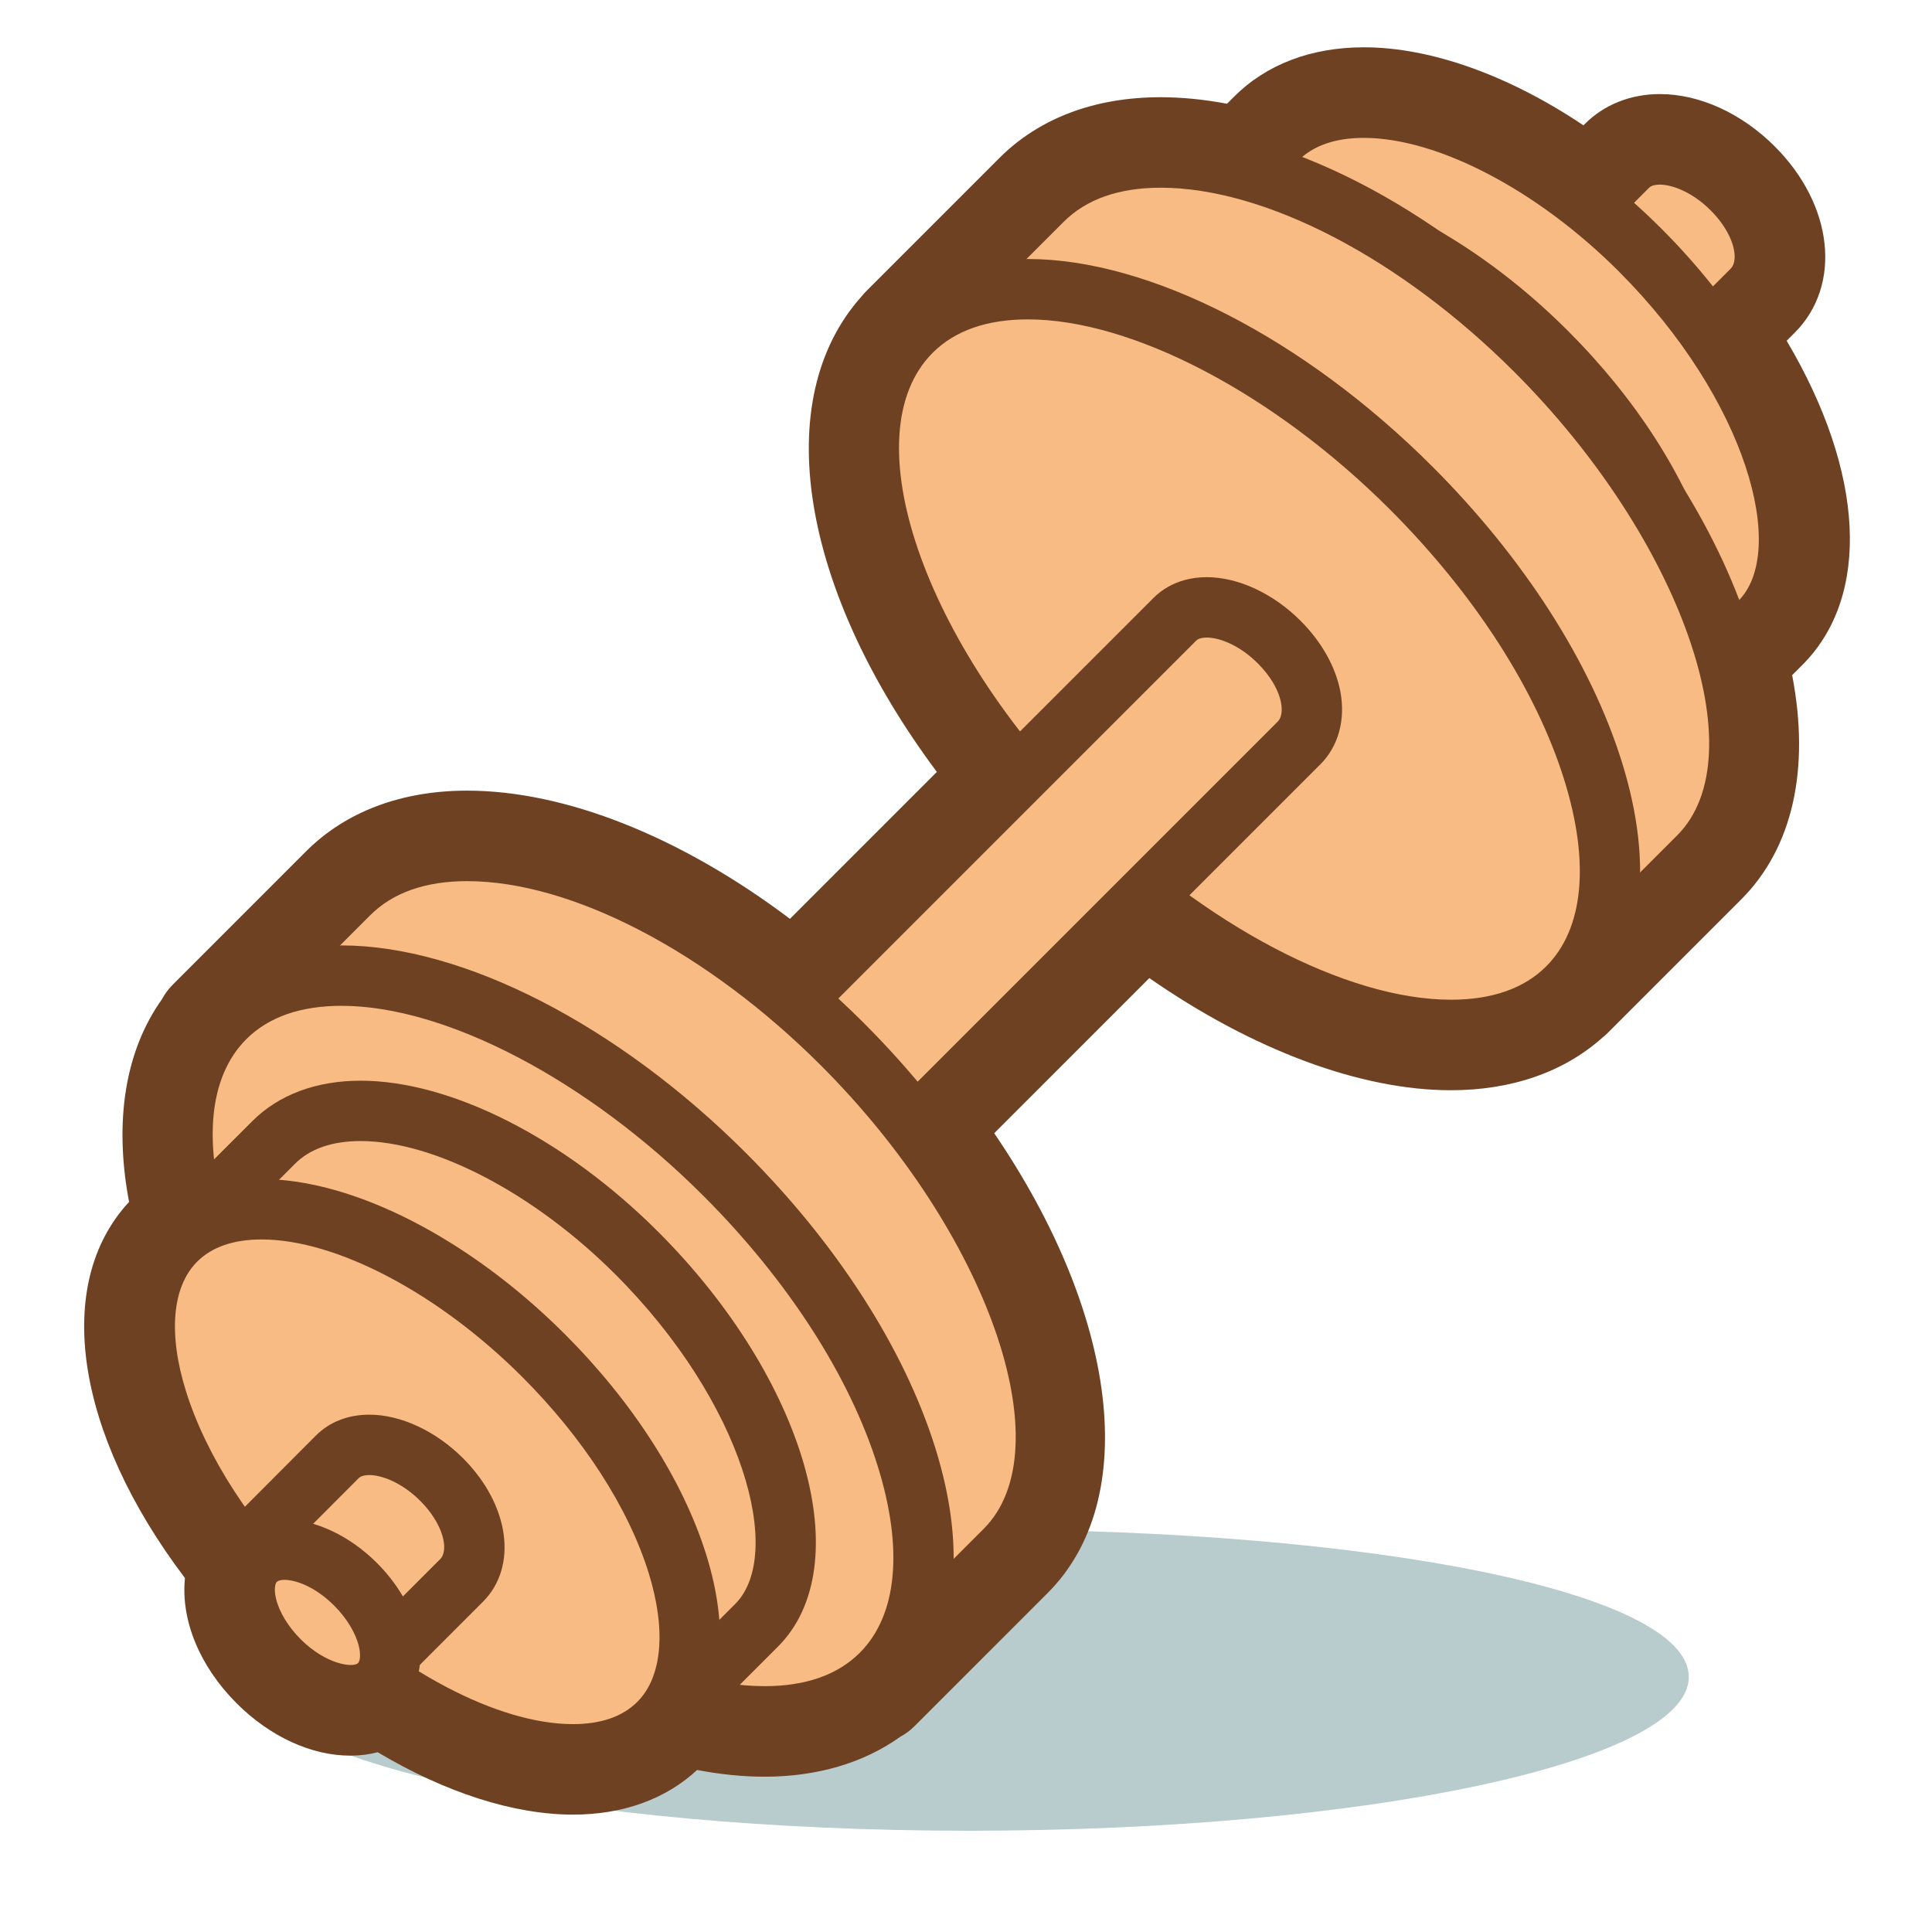
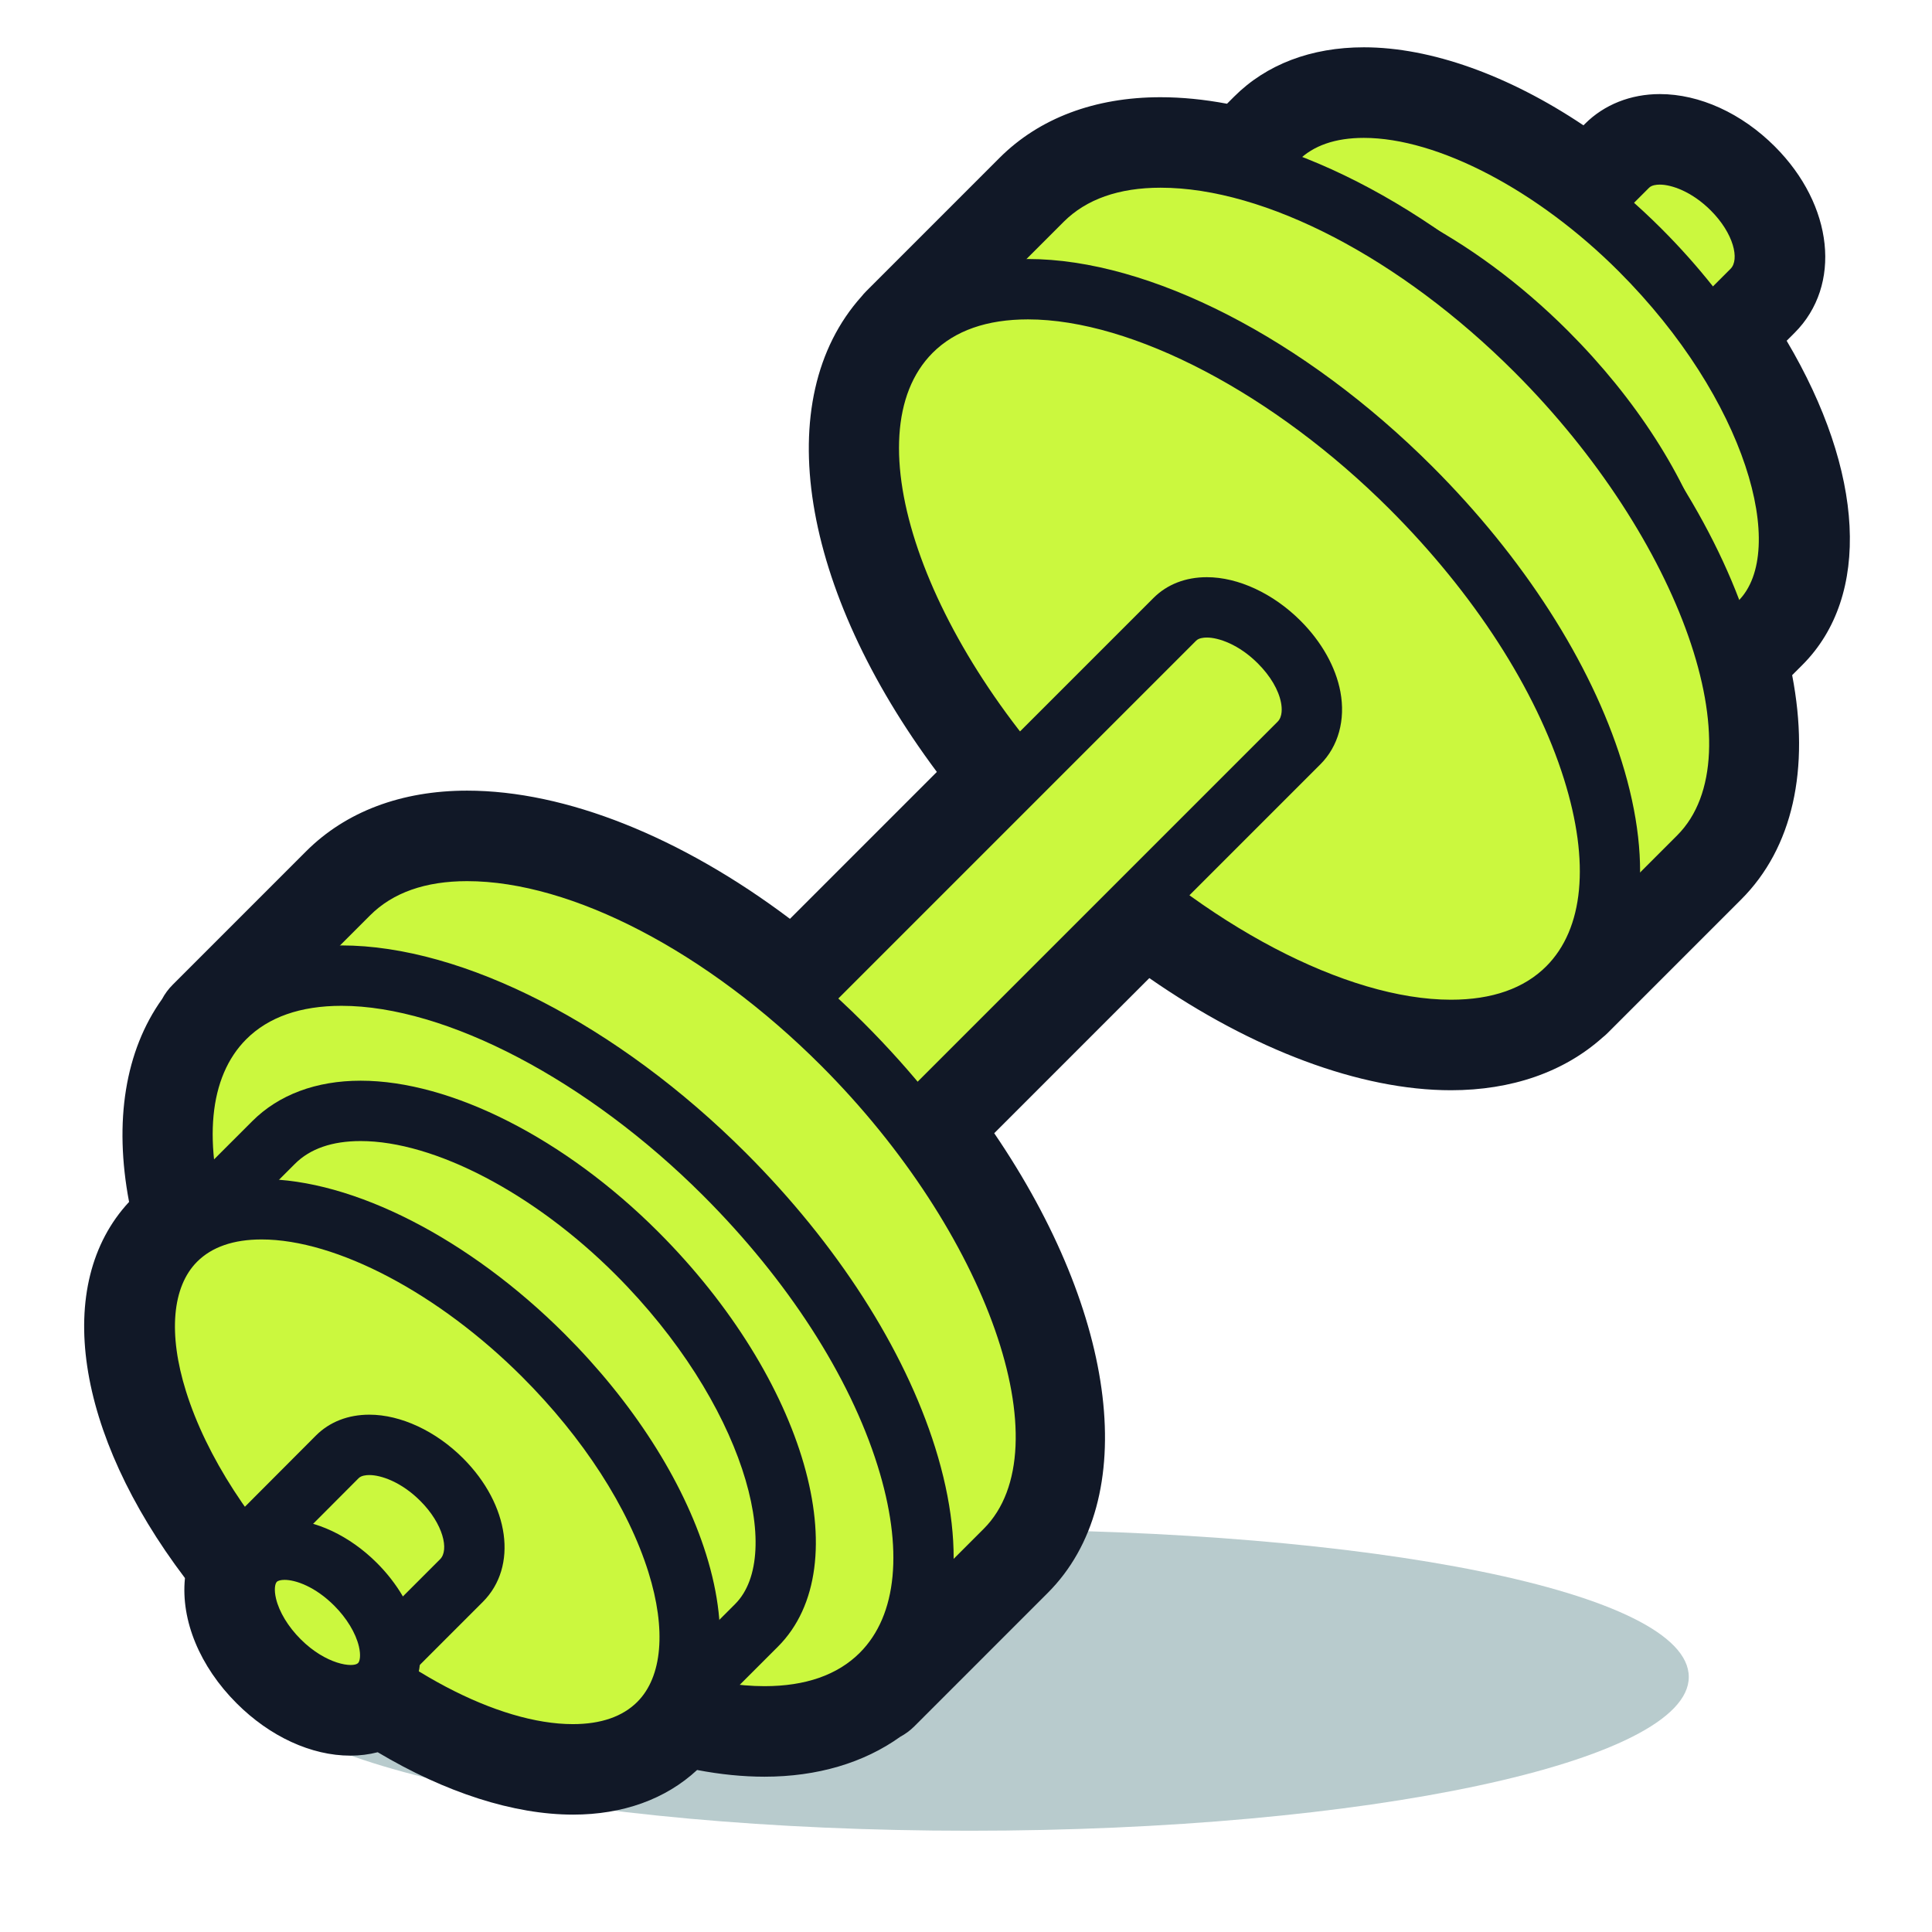
- <svg xmlns="http://www.w3.org/2000/svg" width="800px" height="800px" viewBox="0 0 1024 1024" class="icon" version="1.1">
-   <path d="M862.736 88.2L588.472 362.456l12.528 12.528c2.792 8.792 8.344 17.952 16.368 25.984 8.024 8.016 17.192 13.576 25.976 16.36l10.816 10.824 274.408-274.4c11.944-11.952 8.128-34.88-10.48-53.496-18.624-18.616-43.408-24.008-55.352-12.056z" fill="#F7BB83" />
-   <path d="M654.16 444.152c-4.248 0-8.32-1.688-11.32-4.688l-8.24-8.248c-10.224-3.928-20.016-10.408-28.536-18.928-8.52-8.528-15-18.32-18.936-28.552l-9.96-9.96a16.008 16.008 0 0 1 0-22.632l274.264-274.256c7.216-7.224 17.008-11.04 28.312-11.04 16.632 0 35.192 8.64 49.656 23.104 24.68 24.68 29.184 57.4 10.496 76.112l-274.416 274.4a16.04 16.04 0 0 1-11.32 4.688z m-43.056-81.696l1.208 1.208c1.816 1.816 3.168 4.032 3.936 6.48 2.12 6.68 6.536 13.608 12.44 19.512 5.888 5.888 12.824 10.304 19.488 12.416 2.216 0.704 4.264 1.88 5.976 3.456l263.104-263.088c4.816-4.824 1.696-18.68-10.488-30.864-10.136-10.136-20.888-13.728-27.032-13.728-1.84 0-4.304 0.288-5.688 1.664L611.104 362.456z" fill="#6E4123" />
-   <path d="M676.752 73.824l-52.056 52.056 46.648 46.664c12.272 30.848 34.136 63.864 64.024 93.76 29.896 29.896 62.904 51.752 93.768 64.016l51.504 51.496 52.056-52.056c36.968-36.968 5.872-127.976-63.464-197.312-69.344-69.336-155.528-95.592-192.48-58.624z" fill="#F7BB83" />
-   <path d="M880.632 397.824a15.96 15.96 0 0 1-11.312-4.68l-49.208-49.2c-33.264-13.8-66.408-36.664-96.056-66.312-29.64-29.64-52.504-62.776-66.312-96.048l-44.36-44.376a16 16 0 0 1 0-22.624l52.056-52.056c14.016-14.024 33.88-21.44 57.432-21.44 47.872 0 108.288 30.68 157.672 80.064 78.136 78.136 106.6 176.808 63.464 219.944l-52.056 52.056a16 16 0 0 1-11.32 4.672zM647.32 125.888l35.336 35.352c1.536 1.536 2.752 3.376 3.552 5.4 11.88 29.864 33.36 61.24 60.472 88.36 27.128 27.12 58.504 48.592 88.368 60.464 2.024 0.808 3.856 2.008 5.4 3.552l40.184 40.184 40.744-40.744c26.248-26.248 4.688-106.536-63.464-174.688-42.944-42.944-95.952-70.688-135.048-70.688-15.088 0-26.8 4.056-34.808 12.064l-40.736 40.744z" fill="#6E4123" />
-   <path d="M685.915 320.585a180.976 94.648 44.999 1 0 133.85-133.855 180.976 94.648 44.999 1 0-133.85 133.855Z" fill="#F7BB83" />
-   <path d="M835.336 414.112c-48.44 0-110.024-31.504-160.728-82.208-35.976-35.976-62.552-77.384-74.84-116.616-13.4-42.768-8.496-78.608 13.808-100.904 13.856-13.848 33.488-21.168 56.792-21.168 48.44 0 110.032 31.504 160.736 82.2 35.976 35.976 62.552 77.392 74.84 116.616 13.4 42.776 8.504 78.608-13.808 100.904-13.848 13.856-33.488 21.176-56.8 21.176zM670.36 125.216c-14.84 0-26.336 3.968-34.168 11.792-13.264 13.264-15.416 38.312-5.888 68.712 10.768 34.392 34.536 71.168 66.928 103.552 44.24 44.24 98.456 72.832 138.104 72.832 14.848 0 26.344-3.968 34.168-11.792 13.264-13.264 15.416-38.312 5.888-68.712-10.776-34.384-34.536-71.168-66.928-103.56-44.24-44.232-98.448-72.824-138.104-72.824z" fill="#6E4123" />
-   <path d="M552.44 106.264l-70.736 70.744 63.416 63.416c16.664 41.936 46.376 86.8 86.992 127.416 40.616 40.624 85.488 70.328 127.424 87l69.976 69.984 70.744-70.744c50.232-50.248 8-173.912-86.224-268.144-94.24-94.24-211.352-129.92-261.592-79.672z" fill="#F7BB83" />
-   <path d="M829.512 540.816a16 16 0 0 1-11.312-4.688l-67.672-67.672c-44.872-18.408-89.664-49.232-129.728-89.304-40.08-40.08-70.896-84.864-89.296-129.72l-61.112-61.112a16 16 0 0 1 0-22.624l70.736-70.744c17.968-17.968 43.56-27.464 74-27.464 63.584 0 144.136 41.048 210.208 107.128 103.928 103.928 142.608 234.368 86.224 290.768l-70.744 70.744a15.976 15.976 0 0 1-11.304 4.688zM504.328 177.008l52.104 52.104c1.536 1.536 2.752 3.376 3.552 5.4 16.408 41.28 46.04 84.608 83.44 122.016 37.392 37.392 80.728 67.032 122.016 83.44 2.032 0.808 3.864 2.008 5.408 3.552l58.664 58.664 59.432-59.424c42.416-42.432 2.128-157.16-86.224-245.52-60.296-60.296-132.168-97.752-187.584-97.752-22.088 0-39.376 6.088-51.376 18.088l-59.432 59.432z" fill="#6E4123" />
+ <svg xmlns="http://www.w3.org/2000/svg" class="icon" viewBox="0 0 1024 1024" stroke="none" version="1.1">
+   <path d="M862.736 88.2L588.472 362.456l12.528 12.528c2.792 8.792 8.344 17.952 16.368 25.984 8.024 8.016 17.192 13.576 25.976 16.36l10.816 10.824 274.408-274.4c11.944-11.952 8.128-34.88-10.48-53.496-18.624-18.616-43.408-24.008-55.352-12.056z" fill="#cbf83e" />
+   <path d="M654.16 444.152c-4.248 0-8.32-1.688-11.32-4.688l-8.24-8.248c-10.224-3.928-20.016-10.408-28.536-18.928-8.52-8.528-15-18.32-18.936-28.552l-9.96-9.96a16.008 16.008 0 0 1 0-22.632l274.264-274.256c7.216-7.224 17.008-11.04 28.312-11.04 16.632 0 35.192 8.64 49.656 23.104 24.68 24.68 29.184 57.4 10.496 76.112l-274.416 274.4a16.04 16.04 0 0 1-11.32 4.688z m-43.056-81.696l1.208 1.208c1.816 1.816 3.168 4.032 3.936 6.48 2.12 6.68 6.536 13.608 12.44 19.512 5.888 5.888 12.824 10.304 19.488 12.416 2.216 0.704 4.264 1.88 5.976 3.456l263.104-263.088c4.816-4.824 1.696-18.68-10.488-30.864-10.136-10.136-20.888-13.728-27.032-13.728-1.84 0-4.304 0.288-5.688 1.664L611.104 362.456z" fill="#111827" />
+   <path d="M676.752 73.824l-52.056 52.056 46.648 46.664c12.272 30.848 34.136 63.864 64.024 93.76 29.896 29.896 62.904 51.752 93.768 64.016l51.504 51.496 52.056-52.056c36.968-36.968 5.872-127.976-63.464-197.312-69.344-69.336-155.528-95.592-192.48-58.624z" fill="#cbf83e" />
+   <path d="M880.632 397.824a15.96 15.96 0 0 1-11.312-4.68l-49.208-49.2c-33.264-13.8-66.408-36.664-96.056-66.312-29.64-29.64-52.504-62.776-66.312-96.048l-44.36-44.376a16 16 0 0 1 0-22.624l52.056-52.056c14.016-14.024 33.88-21.44 57.432-21.44 47.872 0 108.288 30.68 157.672 80.064 78.136 78.136 106.6 176.808 63.464 219.944l-52.056 52.056a16 16 0 0 1-11.32 4.672zM647.32 125.888l35.336 35.352c1.536 1.536 2.752 3.376 3.552 5.4 11.88 29.864 33.36 61.24 60.472 88.36 27.128 27.12 58.504 48.592 88.368 60.464 2.024 0.808 3.856 2.008 5.4 3.552l40.184 40.184 40.744-40.744c26.248-26.248 4.688-106.536-63.464-174.688-42.944-42.944-95.952-70.688-135.048-70.688-15.088 0-26.8 4.056-34.808 12.064l-40.736 40.744z" fill="#111827" />
+   <path d="M685.915 320.585a180.976 94.648 44.999 1 0 133.85-133.855 180.976 94.648 44.999 1 0-133.85 133.855Z" fill="#cbf83e" />
+   <path d="M835.336 414.112c-48.44 0-110.024-31.504-160.728-82.208-35.976-35.976-62.552-77.384-74.84-116.616-13.4-42.768-8.496-78.608 13.808-100.904 13.856-13.848 33.488-21.168 56.792-21.168 48.44 0 110.032 31.504 160.736 82.2 35.976 35.976 62.552 77.392 74.84 116.616 13.4 42.776 8.504 78.608-13.808 100.904-13.848 13.856-33.488 21.176-56.8 21.176zM670.36 125.216c-14.84 0-26.336 3.968-34.168 11.792-13.264 13.264-15.416 38.312-5.888 68.712 10.768 34.392 34.536 71.168 66.928 103.552 44.24 44.24 98.456 72.832 138.104 72.832 14.848 0 26.344-3.968 34.168-11.792 13.264-13.264 15.416-38.312 5.888-68.712-10.776-34.384-34.536-71.168-66.928-103.56-44.24-44.232-98.448-72.824-138.104-72.824z" fill="#111827" />
+   <path d="M552.44 106.264l-70.736 70.744 63.416 63.416c16.664 41.936 46.376 86.8 86.992 127.416 40.616 40.624 85.488 70.328 127.424 87l69.976 69.984 70.744-70.744c50.232-50.248 8-173.912-86.224-268.144-94.24-94.24-211.352-129.92-261.592-79.672z" fill="#cbf83e" />
+   <path d="M829.512 540.816a16 16 0 0 1-11.312-4.688l-67.672-67.672c-44.872-18.408-89.664-49.232-129.728-89.304-40.08-40.08-70.896-84.864-89.296-129.72l-61.112-61.112a16 16 0 0 1 0-22.624l70.736-70.744c17.968-17.968 43.56-27.464 74-27.464 63.584 0 144.136 41.048 210.208 107.128 103.928 103.928 142.608 234.368 86.224 290.768l-70.744 70.744a15.976 15.976 0 0 1-11.304 4.688zM504.328 177.008l52.104 52.104c1.536 1.536 2.752 3.376 3.552 5.4 16.408 41.28 46.04 84.608 83.44 122.016 37.392 37.392 80.728 67.032 122.016 83.44 2.032 0.808 3.864 2.008 5.408 3.552l58.664 58.664 59.432-59.424c42.416-42.432 2.128-157.16-86.224-245.52-60.296-60.296-132.168-97.752-187.584-97.752-22.088 0-39.376 6.088-51.376 18.088l-59.432 59.432z" fill="#111827" />
  <path d="M895.088 888.832c0 45.008-170.744 81.496-381.344 81.496-210.608 0-381.336-36.488-381.336-81.496 0-45.008 173.392-78.168 384-78.168 210.6 0.008 378.68 33.16 378.68 78.168z" fill="#B8CBCD" />
-   <path d="M565.975 440.536a245.944 128.632 44.999 1 0 181.91-181.916 245.944 128.632 44.999 1 0-181.91 181.916Z" fill="#F7BB83" />
-   <path d="M769.04 561.872c-64.36 0-146.504-42.16-214.376-110.024C450.8 347.984 414.368 221.704 471.712 164.36c17.72-17.712 43-27.08 73.128-27.08 64.36 0 146.504 42.16 214.368 110.024 48.248 48.248 83.864 103.696 100.288 156.144 17.536 55.984 11.384 102.64-17.336 131.344-17.72 17.72-43 27.08-73.12 27.08zM544.84 169.28c-21.76 0-38.744 5.96-50.496 17.704-43.168 43.168-5.176 154.096 82.952 242.232 61.152 61.144 136.416 100.656 191.752 100.656 21.752 0 38.744-5.96 50.496-17.704 19.88-19.88 23.224-55.096 9.432-99.16-14.912-47.608-47.72-98.416-92.384-143.08-61.16-61.136-136.416-100.648-191.752-100.648z" fill="#6E4123" />
-   <path d="M622.656 328.272L348.4 602.528l12.528 12.528c2.792 8.792 8.344 17.96 16.368 25.984 8.016 8.016 17.192 13.576 25.976 16.36l10.816 10.816 274.4-274.4c11.952-11.952 8.128-34.88-10.48-53.488-18.616-18.616-43.4-24.008-55.352-12.056z" fill="#F7BB83" />
-   <path d="M414.088 684.216a16 16 0 0 1-11.312-4.688l-8.256-8.248c-10.232-3.936-20.032-10.424-28.536-18.928-8.52-8.512-15.008-18.312-18.936-28.552l-9.96-9.96a16 16 0 0 1 0-22.624L611.344 316.96c7.224-7.224 17.016-11.04 28.312-11.04 16.632 0 35.192 8.64 49.664 23.104 11.168 11.168 18.664 24.52 21.112 37.608 2.8 14.92-1.08 28.96-10.632 38.504l-274.4 274.392a16 16 0 0 1-11.312 4.688z m-43.056-81.688l1.208 1.216a16 16 0 0 1 3.936 6.472c2.12 6.68 6.536 13.616 12.432 19.512 5.896 5.888 12.824 10.304 19.504 12.424 2.216 0.704 4.256 1.88 5.968 3.448l263.096-263.096c2.696-2.696 2.288-7.416 1.808-9.992-1.272-6.808-5.64-14.224-12.28-20.872-10.136-10.136-20.896-13.728-27.04-13.728-1.832 0-4.304 0.288-5.688 1.664L371.032 602.528z" fill="#6E4123" />
-   <path d="M184.896 473.8l-70.736 70.744 63.416 63.416c16.672 41.936 46.376 86.8 87 127.424 40.624 40.624 85.488 70.32 127.424 86.992l69.976 69.976 70.744-70.744c50.232-50.24 8.008-173.904-86.232-268.144-94.248-94.224-211.344-129.904-261.592-79.664z" fill="#F7BB83" />
-   <path d="M461.968 908.36a16 16 0 0 1-11.312-4.688l-67.672-67.672c-44.872-18.416-89.664-49.24-129.72-89.296-40.072-40.072-70.896-84.864-89.304-129.728l-61.112-61.112a16 16 0 0 1 0-22.624l70.736-70.744c17.968-17.968 43.552-27.456 74-27.456 63.584 0 144.128 41.048 210.208 107.128 103.936 103.928 142.624 234.368 86.232 290.768l-70.744 70.744a16.032 16.032 0 0 1-11.312 4.68zM136.784 544.544l52.104 52.104c1.544 1.536 2.752 3.376 3.552 5.4 16.416 41.288 46.048 84.624 83.448 122.024 37.384 37.384 80.72 67.016 122.016 83.44 2.024 0.808 3.864 2.016 5.4 3.552l58.664 58.656 59.432-59.432c42.424-42.432 2.128-157.152-86.232-245.512-60.296-60.296-132.176-97.752-187.584-97.752-22.088 0-39.376 6.088-51.376 18.088l-59.424 59.432z" fill="#6E4123" />
-   <path d="M202.15 804.371a245.936 128.632 44.999 1 0 181.91-181.916 245.936 128.632 44.999 1 0-181.91 181.916Z" fill="#F7BB83" />
-   <path d="M405.216 925.696c-64.36 0-146.504-42.168-214.36-110.032-48.248-48.24-83.864-103.696-100.296-156.144-17.536-55.992-11.376-102.632 17.336-131.344 17.712-17.712 43-27.08 73.112-27.08 64.36 0 146.504 42.16 214.368 110.024 48.248 48.248 83.864 103.696 100.296 156.144 17.528 55.992 11.376 102.632-17.344 131.352-17.712 17.712-42.992 27.08-73.112 27.08zM181.016 533.104c-21.752 0-38.736 5.96-50.488 17.704-19.88 19.88-23.232 55.096-9.432 99.16 14.912 47.6 47.72 98.416 92.384 143.08 61.144 61.144 136.4 100.656 191.736 100.656 21.752 0 38.744-5.96 50.496-17.704 19.88-19.88 23.224-55.096 9.424-99.16-14.912-47.608-47.72-98.416-92.376-143.08-61.152-61.152-136.408-100.656-191.744-100.656z" fill="#6E4123" />
-   <path d="M145.032 605.552L92.968 657.6l46.664 46.664c12.272 30.864 34.128 63.872 64.016 93.76 29.888 29.888 62.904 51.752 93.768 64.016l51.488 51.496 52.064-52.048c36.968-36.968 5.88-127.968-63.464-197.312-69.328-69.344-155.512-95.592-192.472-58.624z" fill="#F7BB83" />
-   <path d="M348.904 929.536a15.92 15.92 0 0 1-11.312-4.688l-49.2-49.2c-33.264-13.792-66.416-36.664-96.056-66.312-29.648-29.64-52.512-62.784-66.312-96.048l-44.368-44.376a16 16 0 0 1 0-22.632l52.064-52.048c14.024-14.024 33.88-21.44 57.432-21.44 47.872 0 108.288 30.68 157.672 80.064 78.136 78.128 106.6 176.792 63.464 219.936l-52.064 52.056a15.968 15.968 0 0 1-11.32 4.688zM115.6 657.6l35.344 35.352c1.544 1.536 2.752 3.376 3.552 5.4 11.872 29.856 33.344 61.24 60.464 88.36 27.12 27.12 58.504 48.592 88.36 60.464 2.024 0.808 3.864 2.008 5.4 3.552l40.176 40.176 40.752-40.744c26.248-26.248 4.688-106.536-63.464-174.68-42.944-42.944-95.952-70.696-135.04-70.696-15.088 0-26.8 4.056-34.808 12.064L115.6 657.6z" fill="#6E4123" />
-   <path d="M154.206 852.3a180.976 94.648 44.999 1 0 133.85-133.855 180.976 94.648 44.999 1 0-133.85 133.855Z" fill="#F7BB83" />
-   <path d="M303.624 945.824c-48.44 0-110.024-31.504-160.728-82.208-35.976-35.976-62.56-77.384-74.84-116.616-13.4-42.776-8.496-78.608 13.808-100.904 13.848-13.848 33.48-21.168 56.792-21.168 48.44 0 110.024 31.504 160.728 82.208 35.984 35.976 62.56 77.392 74.848 116.616 13.4 42.776 8.496 78.608-13.808 100.904-13.856 13.848-33.496 21.168-56.8 21.168zM138.648 656.936c-14.848 0-26.344 3.968-34.168 11.792-13.264 13.264-15.416 38.312-5.888 68.712 10.768 34.384 34.536 71.168 66.928 103.552 44.248 44.24 98.456 72.832 138.104 72.832 14.848 0 26.336-3.968 34.168-11.792 13.272-13.272 15.416-38.312 5.896-68.712-10.776-34.384-34.544-71.168-66.936-103.56-44.248-44.24-98.456-72.824-138.104-72.824z" fill="#6E4123" />
-   <path d="M178.768 772.16l-54.36 54.504 9.672 15.232c2.776 8.792 8.336 17.968 16.36 25.984 8.016 8.024 17.184 13.576 25.984 16.36l10.816 10.816 57.36-57.36c11.944-11.952 8.12-34.88-10.488-53.488-18.616-18.6-43.384-24-55.344-12.048z" fill="#F7BB83" />
-   <path d="M187.24 911.072a15.92 15.92 0 0 1-11.312-4.688l-8.248-8.248c-10.232-3.928-20.032-10.408-28.552-18.928-9.024-9.024-15.776-19.488-19.608-30.368l-8.624-13.592a16 16 0 0 1 2.184-19.872l54.36-54.504c7.24-7.24 17.032-11.064 28.336-11.064 16.624 0 35.184 8.64 49.656 23.104 24.68 24.68 29.192 57.4 10.488 76.112l-57.36 57.36a16 16 0 0 1-11.32 4.688z m-42.464-82.168l2.808 4.424c0.744 1.168 1.336 2.44 1.752 3.76 2.104 6.664 6.512 13.584 12.416 19.488 5.896 5.896 12.824 10.312 19.496 12.424 2.224 0.704 4.264 1.88 5.976 3.456l46.056-46.056c4.816-4.816 1.696-18.68-10.488-30.864-10.136-10.136-20.896-13.728-27.024-13.728-1.832 0-4.312 0.288-5.696 1.672l-45.296 45.424z" fill="#6E4123" />
-   <path d="M148.033 880.153a46.448 28.584 44.999 1 0 40.423-40.425 46.448 28.584 44.999 1 0-40.423 40.425Z" fill="#F7BB83" />
-   <path d="M185.672 914.512c-16.216 0-34.512-8.616-48.944-23.048-10.832-10.832-18.496-23.88-21.56-36.744-3.664-15.4-0.416-29.592 8.928-38.936 6.816-6.816 16.064-10.416 26.752-10.416 16.208 0 34.504 8.616 48.936 23.048 10.832 10.832 18.496 23.888 21.56 36.752 3.664 15.4 0.416 29.6-8.928 38.936-6.816 6.808-16.064 10.408-26.744 10.408z m-34.824-77.152c-1.928 0-3.472 0.392-4.128 1.048-0.992 0.984-1.544 4.192-0.424 8.888 1.68 7.072 6.448 14.92 13.056 21.528 13.424 13.432 27.8 15.256 30.432 12.64 0.984-0.984 1.544-4.192 0.424-8.888-1.688-7.072-6.448-14.928-13.056-21.536-10.088-10.096-20.472-13.68-26.304-13.68z" fill="#6E4123" />
-   <path d="M722.872 57.072c34.584 0 78.48 18.352 119.616 51.376l20.248-20.248c4.304-4.304 10.256-6.352 17-6.352 11.984 0 26.424 6.496 38.344 18.416 18.608 18.608 22.432 41.536 10.48 53.496l-22.504 22.512c42.168 59.928 56.168 123.968 26.632 153.504l-18.008 18.008c12.192 44.312 8.744 83.12-14.432 106.296l-69.368 69.368-0.04 0.04-0.04 0.04-1.296 1.296-0.064-0.064c-15.104 14.288-36.008 21.072-60.44 21.072-46.776 0-106.464-24.88-162.944-69.592l-121.04 121.048c66.208 85.696 90.424 181.584 47.688 224.328l-65.68 65.688v0.008l-5.048 5.048-0.28-0.28c-14.704 11.912-34.112 17.592-56.464 17.592-14.2 0-29.592-2.288-45.72-6.736l-10.36 10.36-0.032 0.04a0.176 0.176 0 0 0-0.04 0.032l-0.152 0.16-0.016-0.016c-11.144 11.024-26.8 16.24-45.16 16.24-29.48 0-65.936-13.456-101.912-37.968-0.272 0.312-0.424 0.696-0.712 0.992-3.88 3.88-9.272 5.728-15.432 5.728-11.56 0-25.792-6.528-37.624-18.36-13.48-13.472-20.024-30.016-17.952-42.224l-0.416-9.584-1.64-5.448C77.488 759.08 61.28 689.68 92.992 657.624l-0.024-0.024 10.6-10.6c-11.432-41.512-8.616-78.136 10.864-102.176l-0.28-0.28 70.736-70.744c15.44-15.44 37.2-22.768 62.664-22.76 50.072 0 114.496 28.312 173.456 78.872L539.36 411.568c-75.128-88.904-101.056-188.584-57.6-234.504l-0.056-0.056 1.168-1.168 0.152-0.168 0.168-0.152 69.248-69.256c15.432-15.432 37.176-22.744 62.632-22.744 14.128 0 29.4 2.248 45.368 6.616l16.312-16.312c11.36-11.36 27.368-16.752 46.12-16.752m0-32c-27.888 0-51.664 9.04-68.752 26.136l-3.776 3.776c-12.192-2.296-24-3.456-35.272-3.456-34.768 0-64.256 11.104-85.264 32.112l-68.88 68.888-0.336 0.328-0.76 0.776-0.76 0.76a31.36 31.36 0 0 0-2.4 2.688c-49.016 54.648-32.352 155.224 39.88 252.056l-77.864 77.864c-57.696-43.448-118.872-67.944-171.128-67.944-34.776 0-64.264 11.112-85.296 32.136l-70.736 70.744a31.84 31.84 0 0 0-5.624 7.584c-19.552 27.36-25.592 64.84-17.488 107.52-40.432 43.504-28.592 122.504 29.592 199.344l0.008 0.216c-2.216 22.176 7.832 46.632 27.416 66.2 17.616 17.616 39.576 27.728 60.248 27.728 5.016 0 9.888-0.616 14.512-1.808 35.952 21.424 72.176 33.064 103.544 33.064 26.384 0 49.048-8.168 65.744-23.656 12.384 2.368 24.344 3.56 35.744 3.56 27.88 0 52.624-7.312 71.984-21.2 2.656-1.424 5.152-3.248 7.392-5.48l5.048-5.048 0.128-0.128 65.56-65.568c49.52-49.52 37.272-147.248-28.376-243.64l82.208-82.216c54.728 38.024 111.84 59.44 159.832 59.44 32.168 0 59.864-9.624 80.296-27.864 0.968-0.768 1.904-1.592 2.8-2.488l1.272-1.272 0.4-0.4 69.104-69.104c27.264-27.264 36.616-69.016 27.008-118.872l5.432-5.432c36.6-36.608 32.816-102.32-8.344-171.8l4.224-4.224c25.152-25.168 20.64-67.616-10.488-98.744-17.656-17.656-39.88-27.784-60.968-27.784-15.416 0-29.488 5.584-39.632 15.728l-0.832 0.84c-39.592-26.52-80.92-41.36-116.4-41.36z" fill="#6E4123" />
+   <path d="M565.975 440.536a245.944 128.632 44.999 1 0 181.91-181.916 245.944 128.632 44.999 1 0-181.91 181.916Z" fill="#cbf83e" />
+   <path d="M769.04 561.872c-64.36 0-146.504-42.16-214.376-110.024C450.8 347.984 414.368 221.704 471.712 164.36c17.72-17.712 43-27.08 73.128-27.08 64.36 0 146.504 42.16 214.368 110.024 48.248 48.248 83.864 103.696 100.288 156.144 17.536 55.984 11.384 102.64-17.336 131.344-17.72 17.72-43 27.08-73.12 27.08zM544.84 169.28c-21.76 0-38.744 5.96-50.496 17.704-43.168 43.168-5.176 154.096 82.952 242.232 61.152 61.144 136.416 100.656 191.752 100.656 21.752 0 38.744-5.96 50.496-17.704 19.88-19.88 23.224-55.096 9.432-99.16-14.912-47.608-47.72-98.416-92.384-143.08-61.16-61.136-136.416-100.648-191.752-100.648z" fill="#111827" />
+   <path d="M622.656 328.272L348.4 602.528l12.528 12.528c2.792 8.792 8.344 17.96 16.368 25.984 8.016 8.016 17.192 13.576 25.976 16.36l10.816 10.816 274.4-274.4c11.952-11.952 8.128-34.88-10.48-53.488-18.616-18.616-43.4-24.008-55.352-12.056z" fill="#cbf83e" />
+   <path d="M414.088 684.216a16 16 0 0 1-11.312-4.688l-8.256-8.248c-10.232-3.936-20.032-10.424-28.536-18.928-8.52-8.512-15.008-18.312-18.936-28.552l-9.96-9.96a16 16 0 0 1 0-22.624L611.344 316.96c7.224-7.224 17.016-11.04 28.312-11.04 16.632 0 35.192 8.64 49.664 23.104 11.168 11.168 18.664 24.52 21.112 37.608 2.8 14.92-1.08 28.96-10.632 38.504l-274.4 274.392a16 16 0 0 1-11.312 4.688z m-43.056-81.688l1.208 1.216a16 16 0 0 1 3.936 6.472c2.12 6.68 6.536 13.616 12.432 19.512 5.896 5.888 12.824 10.304 19.504 12.424 2.216 0.704 4.256 1.88 5.968 3.448l263.096-263.096c2.696-2.696 2.288-7.416 1.808-9.992-1.272-6.808-5.64-14.224-12.28-20.872-10.136-10.136-20.896-13.728-27.04-13.728-1.832 0-4.304 0.288-5.688 1.664L371.032 602.528z" fill="#111827" />
+   <path d="M184.896 473.8l-70.736 70.744 63.416 63.416c16.672 41.936 46.376 86.8 87 127.424 40.624 40.624 85.488 70.32 127.424 86.992l69.976 69.976 70.744-70.744c50.232-50.24 8.008-173.904-86.232-268.144-94.248-94.224-211.344-129.904-261.592-79.664z" fill="#cbf83e" />
+   <path d="M461.968 908.36a16 16 0 0 1-11.312-4.688l-67.672-67.672c-44.872-18.416-89.664-49.24-129.72-89.296-40.072-40.072-70.896-84.864-89.304-129.728l-61.112-61.112a16 16 0 0 1 0-22.624l70.736-70.744c17.968-17.968 43.552-27.456 74-27.456 63.584 0 144.128 41.048 210.208 107.128 103.936 103.928 142.624 234.368 86.232 290.768l-70.744 70.744a16.032 16.032 0 0 1-11.312 4.68zM136.784 544.544l52.104 52.104c1.544 1.536 2.752 3.376 3.552 5.4 16.416 41.288 46.048 84.624 83.448 122.024 37.384 37.384 80.72 67.016 122.016 83.44 2.024 0.808 3.864 2.016 5.4 3.552l58.664 58.656 59.432-59.432c42.424-42.432 2.128-157.152-86.232-245.512-60.296-60.296-132.176-97.752-187.584-97.752-22.088 0-39.376 6.088-51.376 18.088l-59.424 59.432z" fill="#111827" />
+   <path d="M202.15 804.371a245.936 128.632 44.999 1 0 181.91-181.916 245.936 128.632 44.999 1 0-181.91 181.916Z" fill="#cbf83e" />
+   <path d="M405.216 925.696c-64.36 0-146.504-42.168-214.36-110.032-48.248-48.24-83.864-103.696-100.296-156.144-17.536-55.992-11.376-102.632 17.336-131.344 17.712-17.712 43-27.08 73.112-27.08 64.36 0 146.504 42.16 214.368 110.024 48.248 48.248 83.864 103.696 100.296 156.144 17.528 55.992 11.376 102.632-17.344 131.352-17.712 17.712-42.992 27.08-73.112 27.08zM181.016 533.104c-21.752 0-38.736 5.96-50.488 17.704-19.88 19.88-23.232 55.096-9.432 99.16 14.912 47.6 47.72 98.416 92.384 143.08 61.144 61.144 136.4 100.656 191.736 100.656 21.752 0 38.744-5.96 50.496-17.704 19.88-19.88 23.224-55.096 9.424-99.16-14.912-47.608-47.72-98.416-92.376-143.08-61.152-61.152-136.408-100.656-191.744-100.656z" fill="#111827" />
+   <path d="M145.032 605.552L92.968 657.6l46.664 46.664c12.272 30.864 34.128 63.872 64.016 93.76 29.888 29.888 62.904 51.752 93.768 64.016l51.488 51.496 52.064-52.048c36.968-36.968 5.88-127.968-63.464-197.312-69.328-69.344-155.512-95.592-192.472-58.624z" fill="#cbf83e" />
+   <path d="M348.904 929.536a15.92 15.92 0 0 1-11.312-4.688l-49.2-49.2c-33.264-13.792-66.416-36.664-96.056-66.312-29.648-29.64-52.512-62.784-66.312-96.048l-44.368-44.376a16 16 0 0 1 0-22.632l52.064-52.048c14.024-14.024 33.88-21.44 57.432-21.44 47.872 0 108.288 30.68 157.672 80.064 78.136 78.128 106.6 176.792 63.464 219.936l-52.064 52.056a15.968 15.968 0 0 1-11.32 4.688zM115.6 657.6l35.344 35.352c1.544 1.536 2.752 3.376 3.552 5.4 11.872 29.856 33.344 61.24 60.464 88.36 27.12 27.12 58.504 48.592 88.36 60.464 2.024 0.808 3.864 2.008 5.4 3.552l40.176 40.176 40.752-40.744c26.248-26.248 4.688-106.536-63.464-174.68-42.944-42.944-95.952-70.696-135.04-70.696-15.088 0-26.8 4.056-34.808 12.064L115.6 657.6z" fill="#111827" />
+   <path d="M154.206 852.3a180.976 94.648 44.999 1 0 133.85-133.855 180.976 94.648 44.999 1 0-133.85 133.855Z" fill="#cbf83e" />
+   <path d="M303.624 945.824c-48.44 0-110.024-31.504-160.728-82.208-35.976-35.976-62.56-77.384-74.84-116.616-13.4-42.776-8.496-78.608 13.808-100.904 13.848-13.848 33.48-21.168 56.792-21.168 48.44 0 110.024 31.504 160.728 82.208 35.984 35.976 62.56 77.392 74.848 116.616 13.4 42.776 8.496 78.608-13.808 100.904-13.856 13.848-33.496 21.168-56.8 21.168zM138.648 656.936c-14.848 0-26.344 3.968-34.168 11.792-13.264 13.264-15.416 38.312-5.888 68.712 10.768 34.384 34.536 71.168 66.928 103.552 44.248 44.24 98.456 72.832 138.104 72.832 14.848 0 26.336-3.968 34.168-11.792 13.272-13.272 15.416-38.312 5.896-68.712-10.776-34.384-34.544-71.168-66.936-103.56-44.248-44.24-98.456-72.824-138.104-72.824z" fill="#111827" />
+   <path d="M178.768 772.16l-54.36 54.504 9.672 15.232c2.776 8.792 8.336 17.968 16.36 25.984 8.016 8.024 17.184 13.576 25.984 16.36l10.816 10.816 57.36-57.36c11.944-11.952 8.12-34.88-10.488-53.488-18.616-18.6-43.384-24-55.344-12.048z" fill="#cbf83e" />
+   <path d="M187.24 911.072a15.92 15.92 0 0 1-11.312-4.688l-8.248-8.248c-10.232-3.928-20.032-10.408-28.552-18.928-9.024-9.024-15.776-19.488-19.608-30.368l-8.624-13.592a16 16 0 0 1 2.184-19.872l54.36-54.504c7.24-7.24 17.032-11.064 28.336-11.064 16.624 0 35.184 8.64 49.656 23.104 24.68 24.68 29.192 57.4 10.488 76.112l-57.36 57.36a16 16 0 0 1-11.32 4.688z m-42.464-82.168l2.808 4.424c0.744 1.168 1.336 2.44 1.752 3.76 2.104 6.664 6.512 13.584 12.416 19.488 5.896 5.896 12.824 10.312 19.496 12.424 2.224 0.704 4.264 1.88 5.976 3.456l46.056-46.056c4.816-4.816 1.696-18.68-10.488-30.864-10.136-10.136-20.896-13.728-27.024-13.728-1.832 0-4.312 0.288-5.696 1.672l-45.296 45.424z" fill="#111827" />
+   <path d="M148.033 880.153a46.448 28.584 44.999 1 0 40.423-40.425 46.448 28.584 44.999 1 0-40.423 40.425Z" fill="#cbf83e" />
+   <path d="M185.672 914.512c-16.216 0-34.512-8.616-48.944-23.048-10.832-10.832-18.496-23.88-21.56-36.744-3.664-15.4-0.416-29.592 8.928-38.936 6.816-6.816 16.064-10.416 26.752-10.416 16.208 0 34.504 8.616 48.936 23.048 10.832 10.832 18.496 23.888 21.56 36.752 3.664 15.4 0.416 29.6-8.928 38.936-6.816 6.808-16.064 10.408-26.744 10.408z m-34.824-77.152c-1.928 0-3.472 0.392-4.128 1.048-0.992 0.984-1.544 4.192-0.424 8.888 1.68 7.072 6.448 14.92 13.056 21.528 13.424 13.432 27.8 15.256 30.432 12.64 0.984-0.984 1.544-4.192 0.424-8.888-1.688-7.072-6.448-14.928-13.056-21.536-10.088-10.096-20.472-13.68-26.304-13.68z" fill="#111827" />
+   <path d="M722.872 57.072c34.584 0 78.48 18.352 119.616 51.376l20.248-20.248c4.304-4.304 10.256-6.352 17-6.352 11.984 0 26.424 6.496 38.344 18.416 18.608 18.608 22.432 41.536 10.48 53.496l-22.504 22.512c42.168 59.928 56.168 123.968 26.632 153.504l-18.008 18.008c12.192 44.312 8.744 83.12-14.432 106.296l-69.368 69.368-0.04 0.04-0.04 0.04-1.296 1.296-0.064-0.064c-15.104 14.288-36.008 21.072-60.44 21.072-46.776 0-106.464-24.88-162.944-69.592l-121.04 121.048c66.208 85.696 90.424 181.584 47.688 224.328l-65.68 65.688v0.008l-5.048 5.048-0.28-0.28c-14.704 11.912-34.112 17.592-56.464 17.592-14.2 0-29.592-2.288-45.72-6.736l-10.36 10.36-0.032 0.04a0.176 0.176 0 0 0-0.04 0.032l-0.152 0.16-0.016-0.016c-11.144 11.024-26.8 16.24-45.16 16.24-29.48 0-65.936-13.456-101.912-37.968-0.272 0.312-0.424 0.696-0.712 0.992-3.88 3.88-9.272 5.728-15.432 5.728-11.56 0-25.792-6.528-37.624-18.36-13.48-13.472-20.024-30.016-17.952-42.224l-0.416-9.584-1.64-5.448C77.488 759.08 61.28 689.68 92.992 657.624l-0.024-0.024 10.6-10.6c-11.432-41.512-8.616-78.136 10.864-102.176l-0.28-0.28 70.736-70.744c15.44-15.44 37.2-22.768 62.664-22.76 50.072 0 114.496 28.312 173.456 78.872L539.36 411.568c-75.128-88.904-101.056-188.584-57.6-234.504l-0.056-0.056 1.168-1.168 0.152-0.168 0.168-0.152 69.248-69.256c15.432-15.432 37.176-22.744 62.632-22.744 14.128 0 29.4 2.248 45.368 6.616l16.312-16.312c11.36-11.36 27.368-16.752 46.12-16.752m0-32c-27.888 0-51.664 9.04-68.752 26.136l-3.776 3.776c-12.192-2.296-24-3.456-35.272-3.456-34.768 0-64.256 11.104-85.264 32.112l-68.88 68.888-0.336 0.328-0.76 0.776-0.76 0.76a31.36 31.36 0 0 0-2.4 2.688c-49.016 54.648-32.352 155.224 39.88 252.056l-77.864 77.864c-57.696-43.448-118.872-67.944-171.128-67.944-34.776 0-64.264 11.112-85.296 32.136l-70.736 70.744a31.84 31.84 0 0 0-5.624 7.584c-19.552 27.36-25.592 64.84-17.488 107.52-40.432 43.504-28.592 122.504 29.592 199.344l0.008 0.216c-2.216 22.176 7.832 46.632 27.416 66.2 17.616 17.616 39.576 27.728 60.248 27.728 5.016 0 9.888-0.616 14.512-1.808 35.952 21.424 72.176 33.064 103.544 33.064 26.384 0 49.048-8.168 65.744-23.656 12.384 2.368 24.344 3.56 35.744 3.56 27.88 0 52.624-7.312 71.984-21.2 2.656-1.424 5.152-3.248 7.392-5.48l5.048-5.048 0.128-0.128 65.56-65.568c49.52-49.52 37.272-147.248-28.376-243.64l82.208-82.216c54.728 38.024 111.84 59.44 159.832 59.44 32.168 0 59.864-9.624 80.296-27.864 0.968-0.768 1.904-1.592 2.8-2.488l1.272-1.272 0.4-0.4 69.104-69.104c27.264-27.264 36.616-69.016 27.008-118.872l5.432-5.432c36.6-36.608 32.816-102.32-8.344-171.8l4.224-4.224c25.152-25.168 20.64-67.616-10.488-98.744-17.656-17.656-39.88-27.784-60.968-27.784-15.416 0-29.488 5.584-39.632 15.728l-0.832 0.84c-39.592-26.52-80.92-41.36-116.4-41.36z" fill="#111827" />
</svg>
